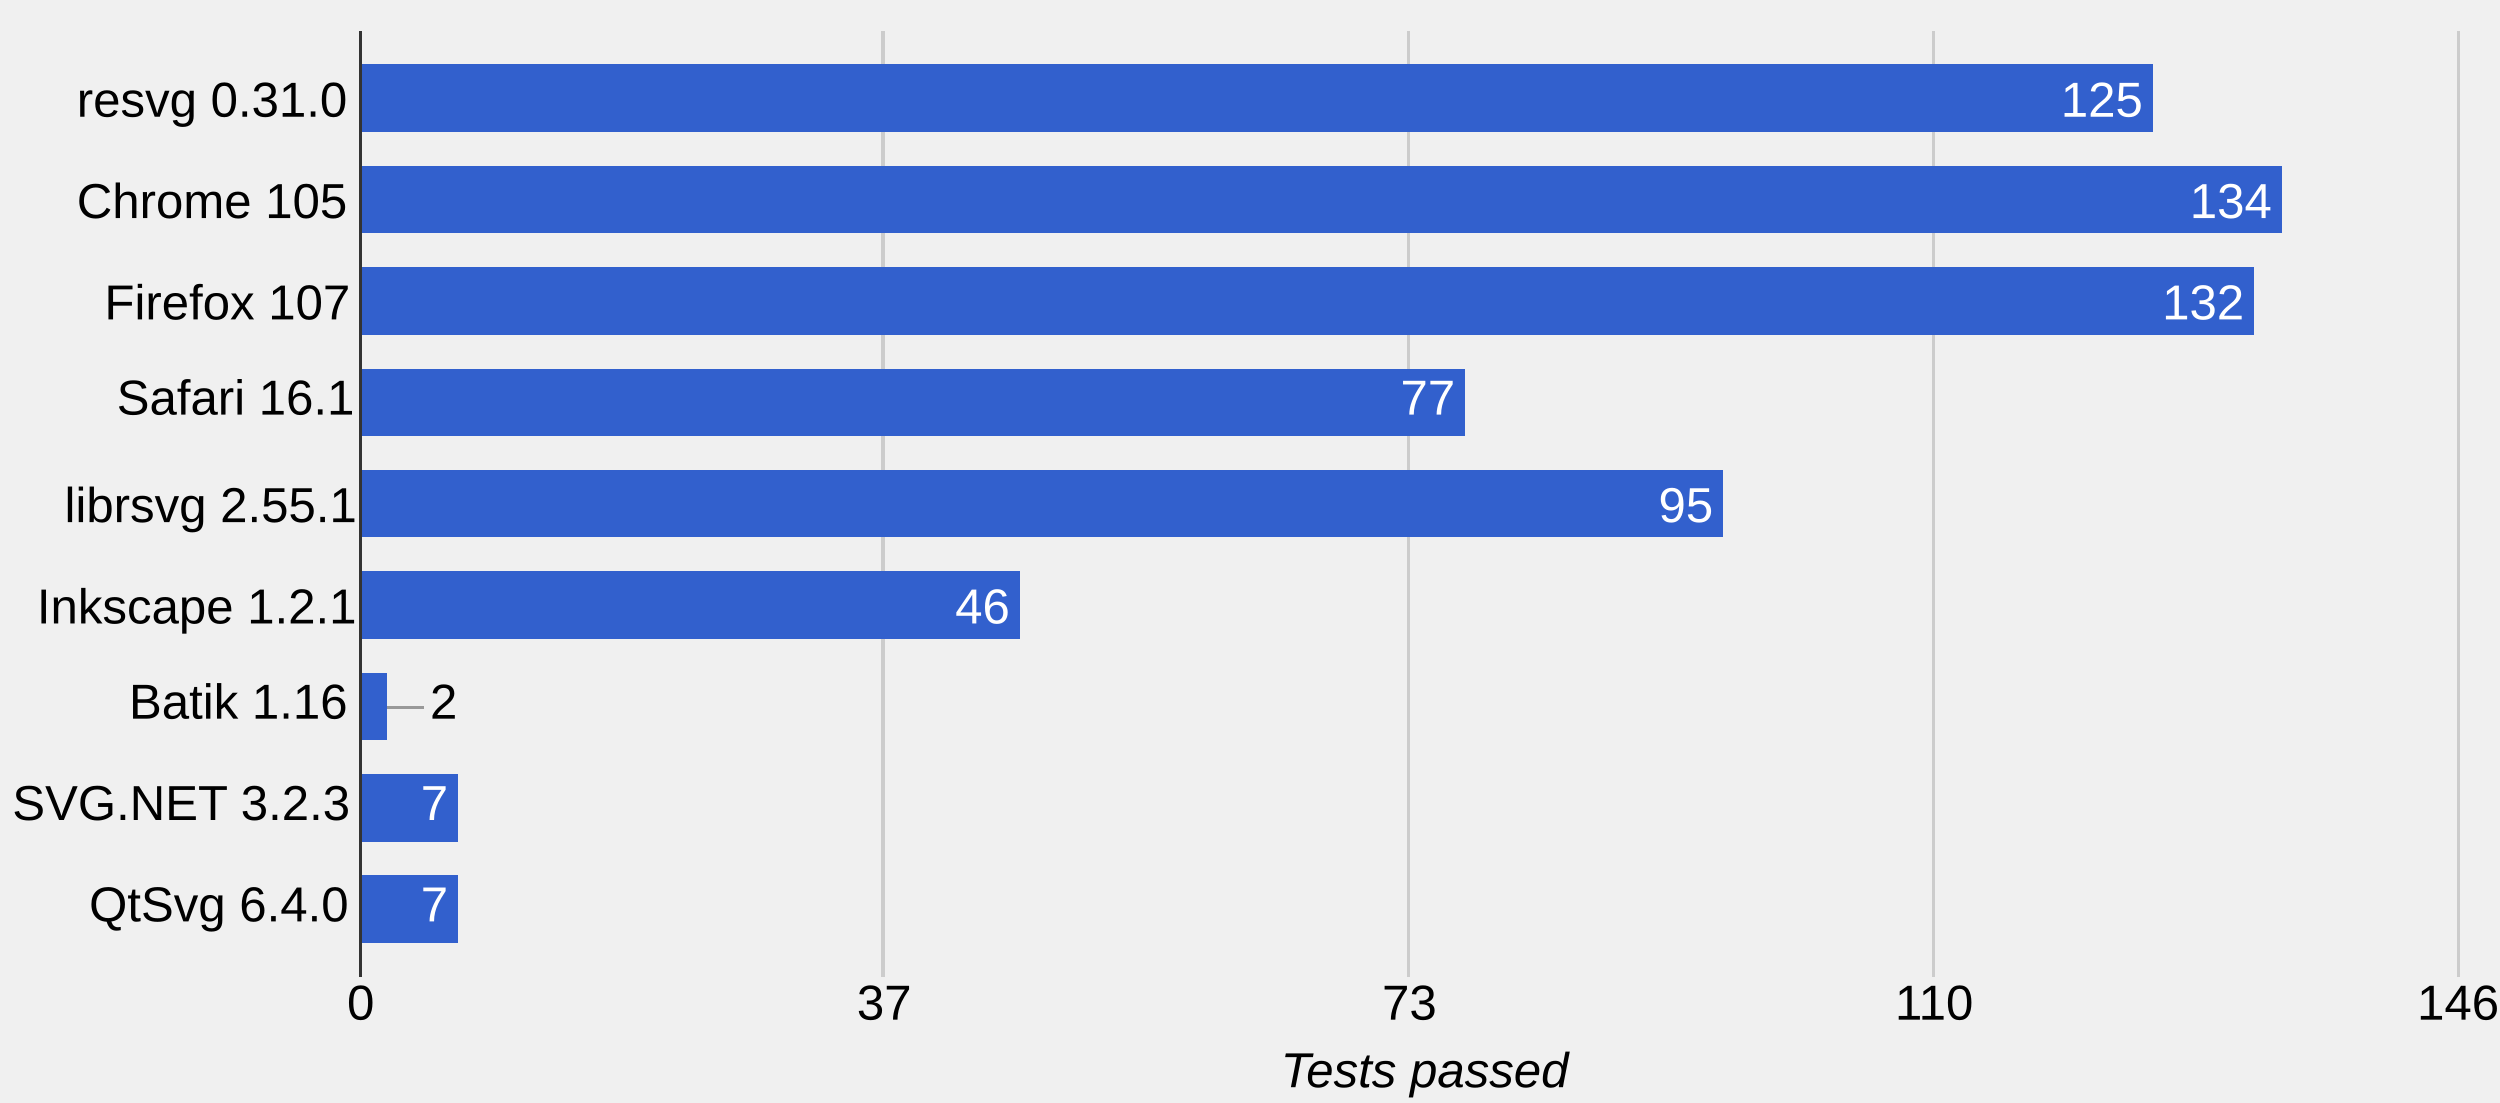
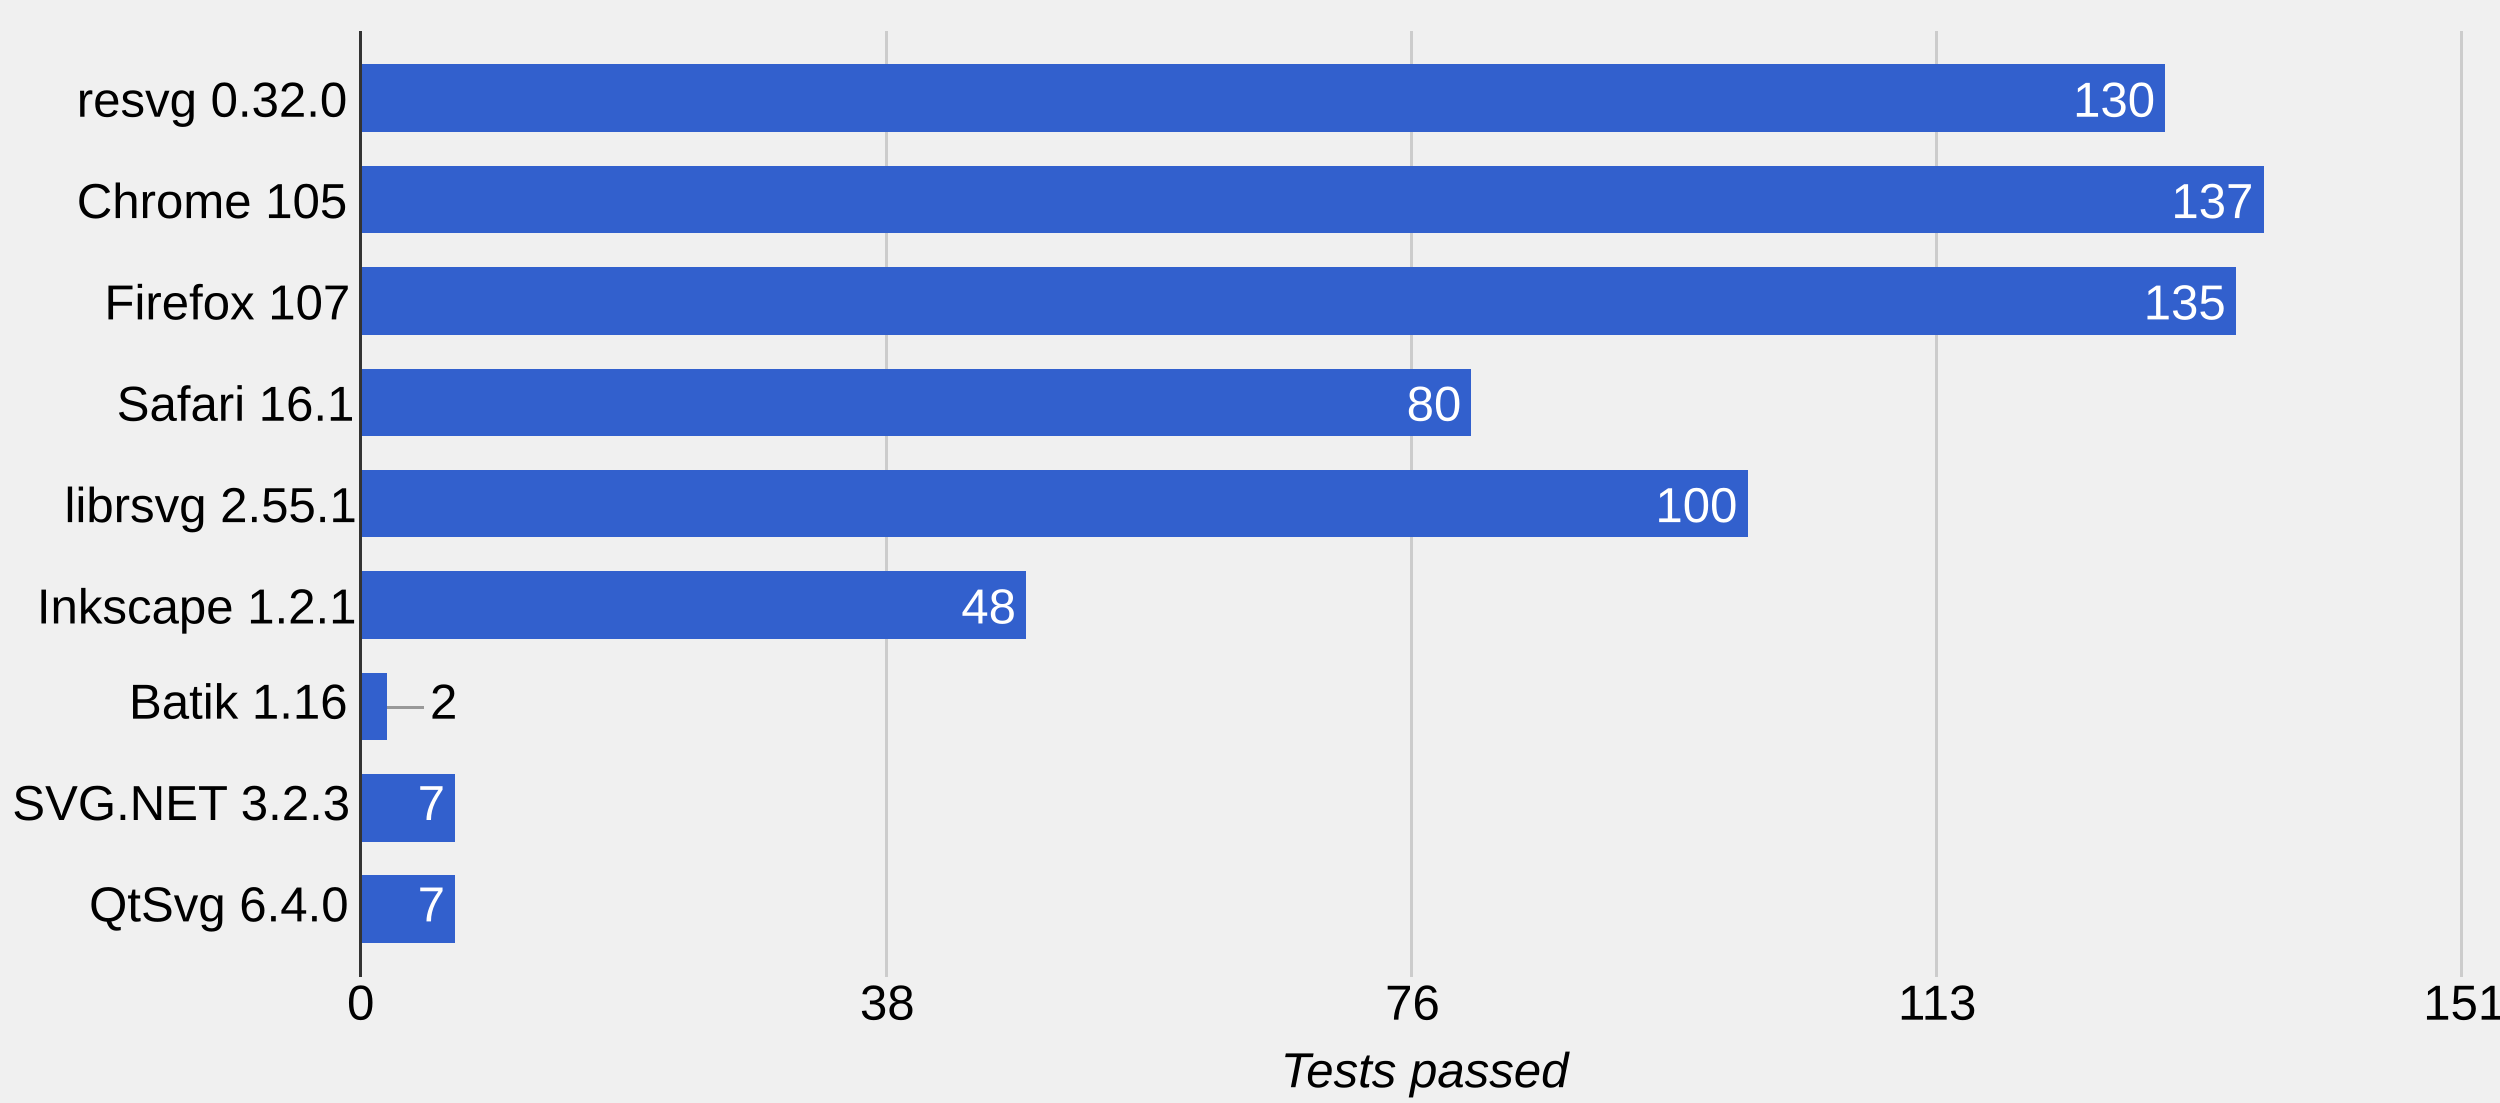
<svg xmlns="http://www.w3.org/2000/svg" height="359" shape-rendering="crispEdges" width="814">
-   <text font-family="Arial" font-size="16" x="25" y="38">resvg 0.31.0</text>
+   <text font-family="Arial" font-size="16" x="25" y="38">resvg 0.32.0</text>
  <text font-family="Arial" font-size="16" x="25" y="71">Chrome 105</text>
  <text font-family="Arial" font-size="16" x="34" y="104">Firefox 107</text>
-   <text font-family="Arial" font-size="16" x="38" y="135">Safari 16.1</text>
+   <text font-family="Arial" font-size="16" x="38" y="137">Safari 16.1</text>
  <text font-family="Arial" font-size="16" x="21" y="170">librsvg 2.55.1</text>
  <text font-family="Arial" font-size="16" x="12" y="203">Inkscape 1.2.1</text>
  <text font-family="Arial" font-size="16" x="42" y="234">Batik 1.16</text>
  <text font-family="Arial" font-size="16" x="4" y="267">SVG.NET 3.2.3</text>
  <text font-family="Arial" font-size="16" x="29" y="300">QtSvg 6.4.0</text>
  <rect fill="#ccc" height="308" width="1" x="117" y="10" />
  <text fill="#000" font-family="Arial" font-size="16" x="113" y="332">0</text>
-   <rect fill="#ccc" height="308" width="1" x="287" y="10" />
-   <text fill="#000" font-family="Arial" font-size="16" x="279" y="332">37</text>
-   <rect fill="#ccc" height="308" width="1" x="458" y="10" />
-   <text fill="#000" font-family="Arial" font-size="16" x="450" y="332">73</text>
-   <rect fill="#ccc" height="308" width="1" x="629" y="10" />
-   <text fill="#000" font-family="Arial" font-size="16" x="617" y="332">110</text>
-   <rect fill="#ccc" height="308" width="1" x="800" y="10" />
-   <text fill="#000" font-family="Arial" font-size="16" x="787" y="332">146</text>
-   <rect fill="#3260cd" height="22" width="584" x="117" y="21" />
-   <text fill="#fff" font-family="Arial" font-size="16" x="671" y="38">125</text>
-   <rect fill="#3260cd" height="22" width="626" x="117" y="54" />
-   <text fill="#fff" font-family="Arial" font-size="16" x="713" y="71">134</text>
-   <rect fill="#3260cd" height="22" width="617" x="117" y="87" />
-   <text fill="#fff" font-family="Arial" font-size="16" x="704" y="104">132</text>
-   <rect fill="#3260cd" height="22" width="360" x="117" y="120" />
-   <text fill="#fff" font-family="Arial" font-size="16" x="456" y="135">77</text>
-   <rect fill="#3260cd" height="22" width="444" x="117" y="153" />
-   <text fill="#fff" font-family="Arial" font-size="16" x="540" y="170">95</text>
-   <rect fill="#3260cd" height="22" width="215" x="117" y="186" />
-   <text fill="#fff" font-family="Arial" font-size="16" x="311" y="203">46</text>
+   <rect fill="#ccc" height="308" width="1" x="288" y="10" />
+   <text fill="#000" font-family="Arial" font-size="16" x="280" y="332">38</text>
+   <rect fill="#ccc" height="308" width="1" x="459" y="10" />
+   <text fill="#000" font-family="Arial" font-size="16" x="451" y="332">76</text>
+   <rect fill="#ccc" height="308" width="1" x="630" y="10" />
+   <text fill="#000" font-family="Arial" font-size="16" x="618" y="332">113</text>
+   <rect fill="#ccc" height="308" width="1" x="801" y="10" />
+   <text fill="#000" font-family="Arial" font-size="16" x="789" y="332">151</text>
+   <rect fill="#3260cd" height="22" width="588" x="117" y="21" />
+   <text fill="#fff" font-family="Arial" font-size="16" x="675" y="38">130</text>
+   <rect fill="#3260cd" height="22" width="620" x="117" y="54" />
+   <text fill="#fff" font-family="Arial" font-size="16" x="707" y="71">137</text>
+   <rect fill="#3260cd" height="22" width="611" x="117" y="87" />
+   <text fill="#fff" font-family="Arial" font-size="16" x="698" y="104">135</text>
+   <rect fill="#3260cd" height="22" width="362" x="117" y="120" />
+   <text fill="#fff" font-family="Arial" font-size="16" x="458" y="137">80</text>
+   <rect fill="#3260cd" height="22" width="452" x="117" y="153" />
+   <text fill="#fff" font-family="Arial" font-size="16" x="539" y="170">100</text>
+   <rect fill="#3260cd" height="22" width="217" x="117" y="186" />
+   <text fill="#fff" font-family="Arial" font-size="16" x="313" y="203">48</text>
  <rect fill="#3260cd" height="22" width="9" x="117" y="219" />
  <rect fill="#999" height="1" width="12" x="126" y="230" />
  <text fill="#000" font-family="Arial" font-size="16" x="140" y="234">2</text>
-   <rect fill="#3260cd" height="22" width="32" x="117" y="252" />
-   <text fill="#fff" font-family="Arial" font-size="16" x="137" y="267">7</text>
-   <rect fill="#3260cd" height="22" width="32" x="117" y="285" />
-   <text fill="#fff" font-family="Arial" font-size="16" x="137" y="300">7</text>
+   <rect fill="#3260cd" height="22" width="31" x="117" y="252" />
+   <text fill="#fff" font-family="Arial" font-size="16" x="136" y="267">7</text>
+   <rect fill="#3260cd" height="22" width="31" x="117" y="285" />
+   <text fill="#fff" font-family="Arial" font-size="16" x="136" y="300">7</text>
  <rect fill="#333" height="308" width="1" x="117" y="10" />
  <text font-family="Arial" font-size="16" font-style="italic" x="417" y="354">Tests passed</text>
</svg>
